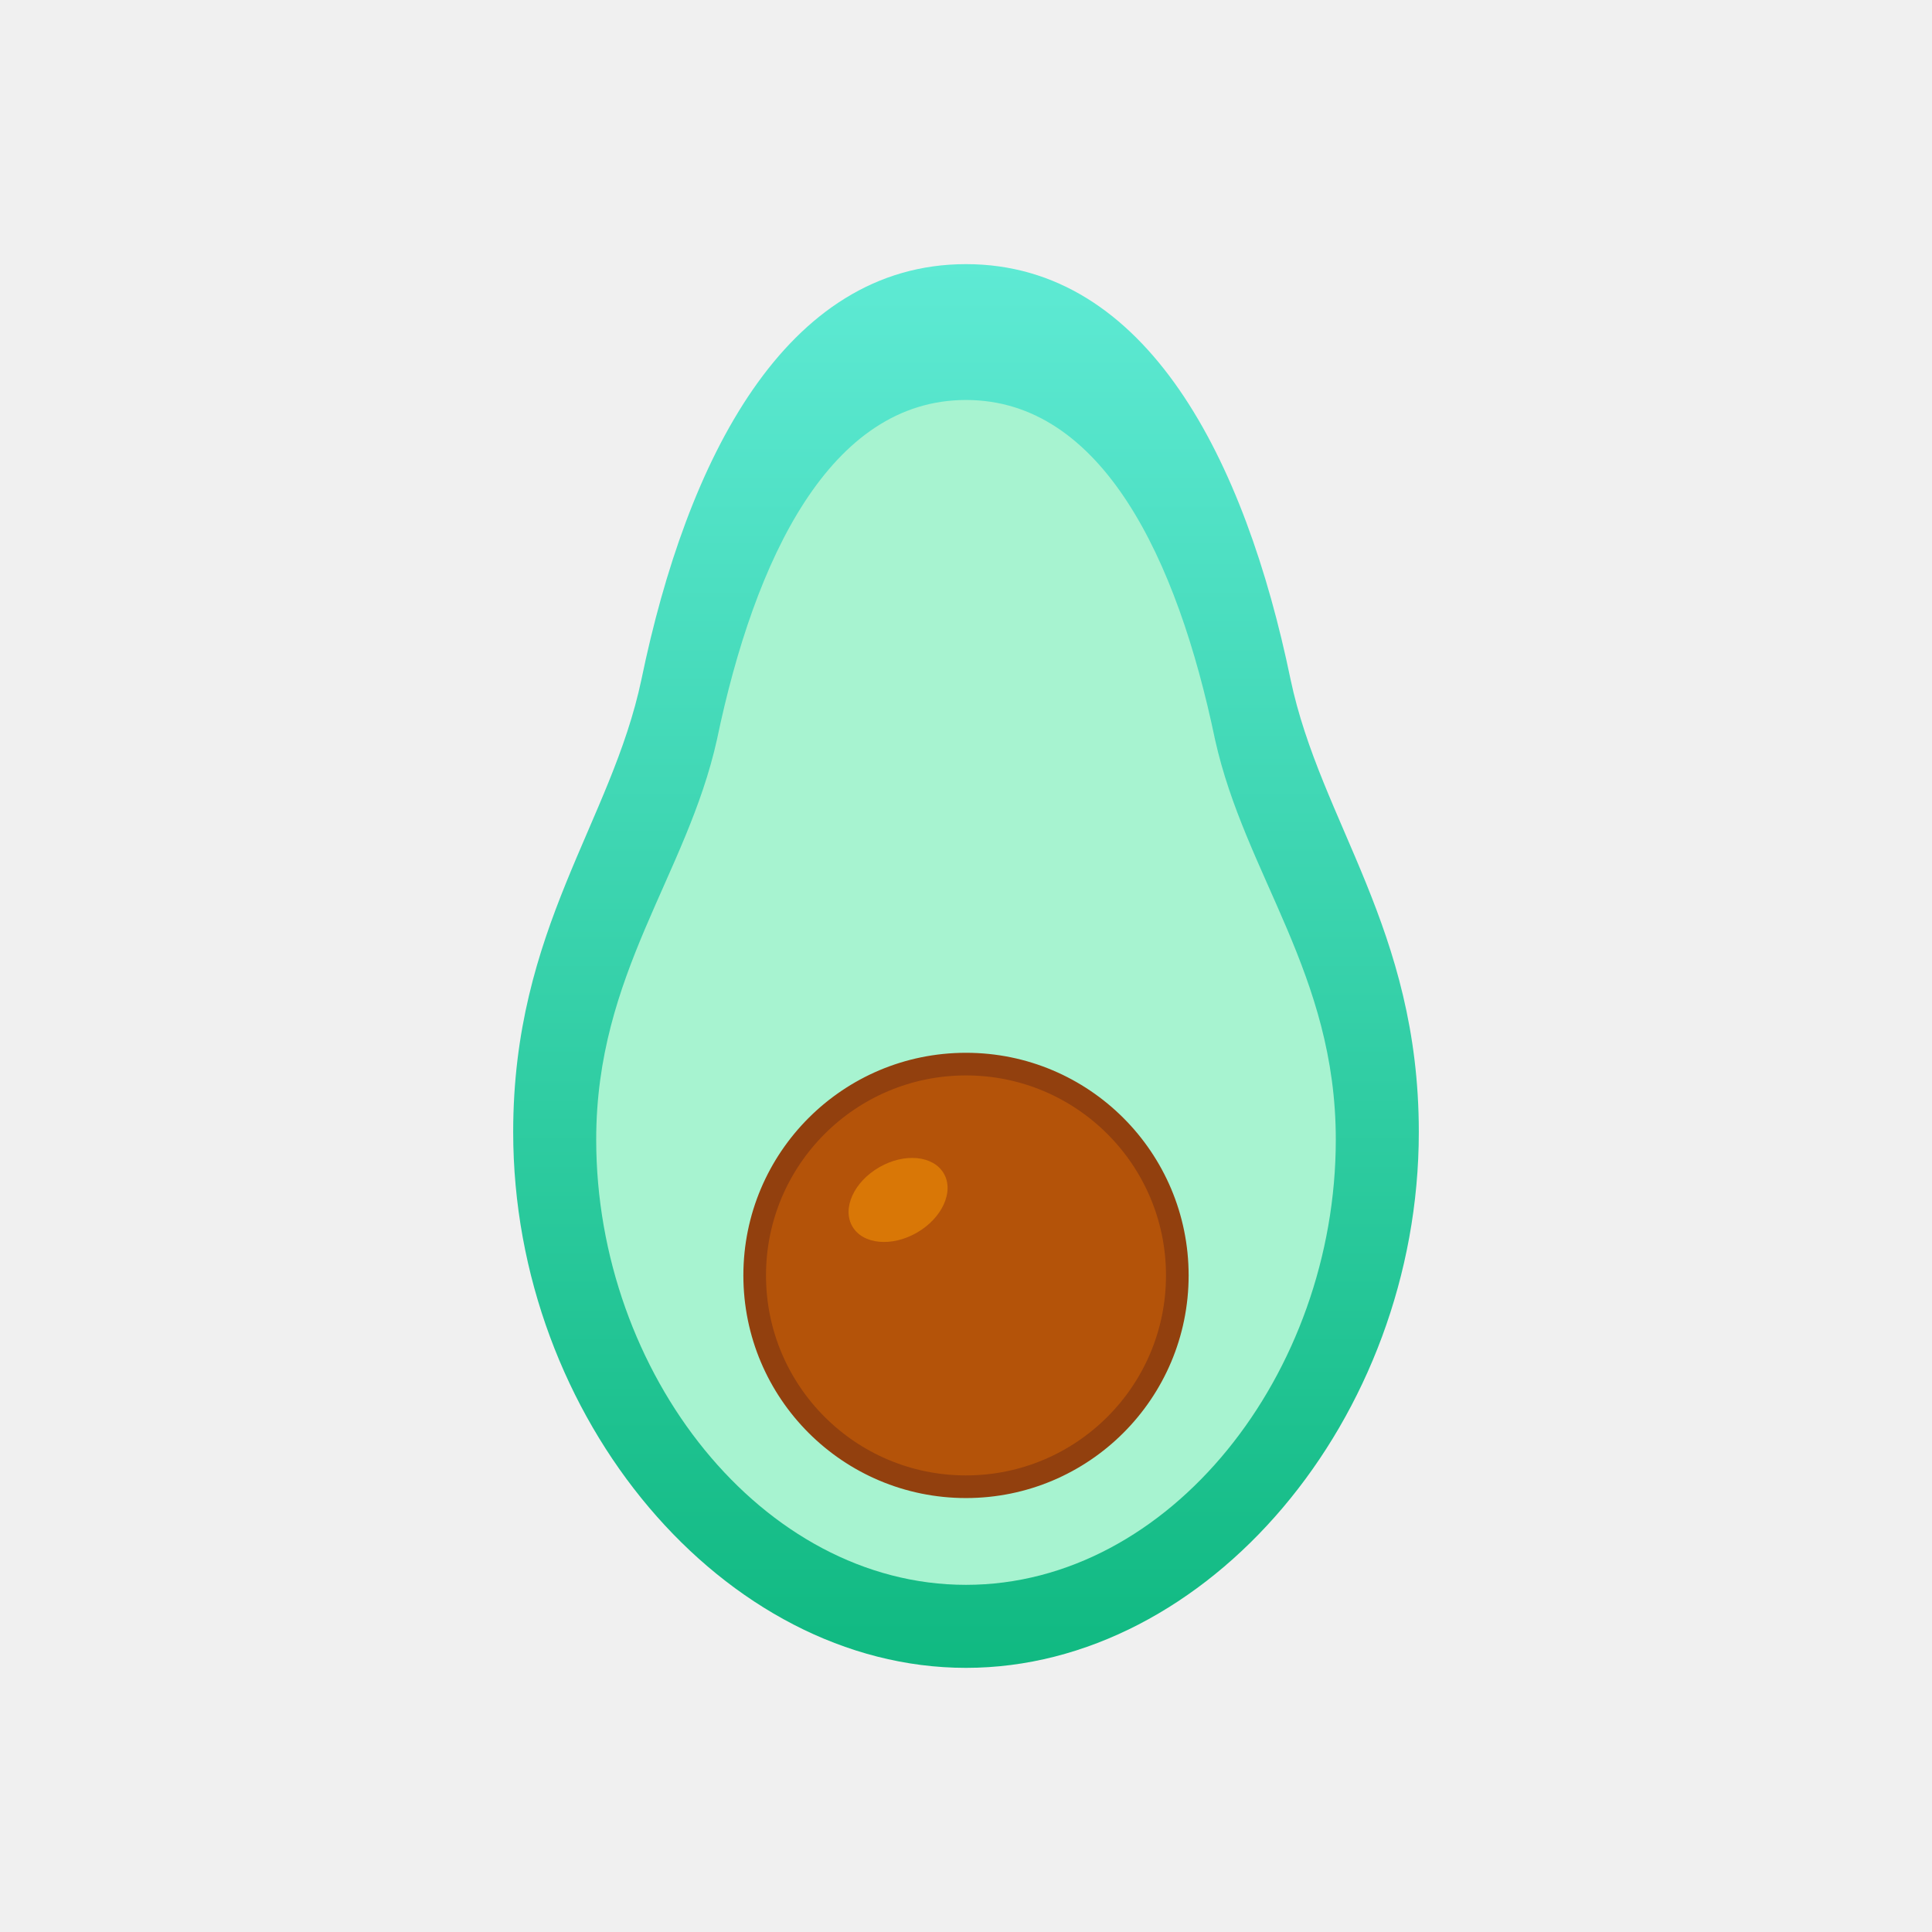
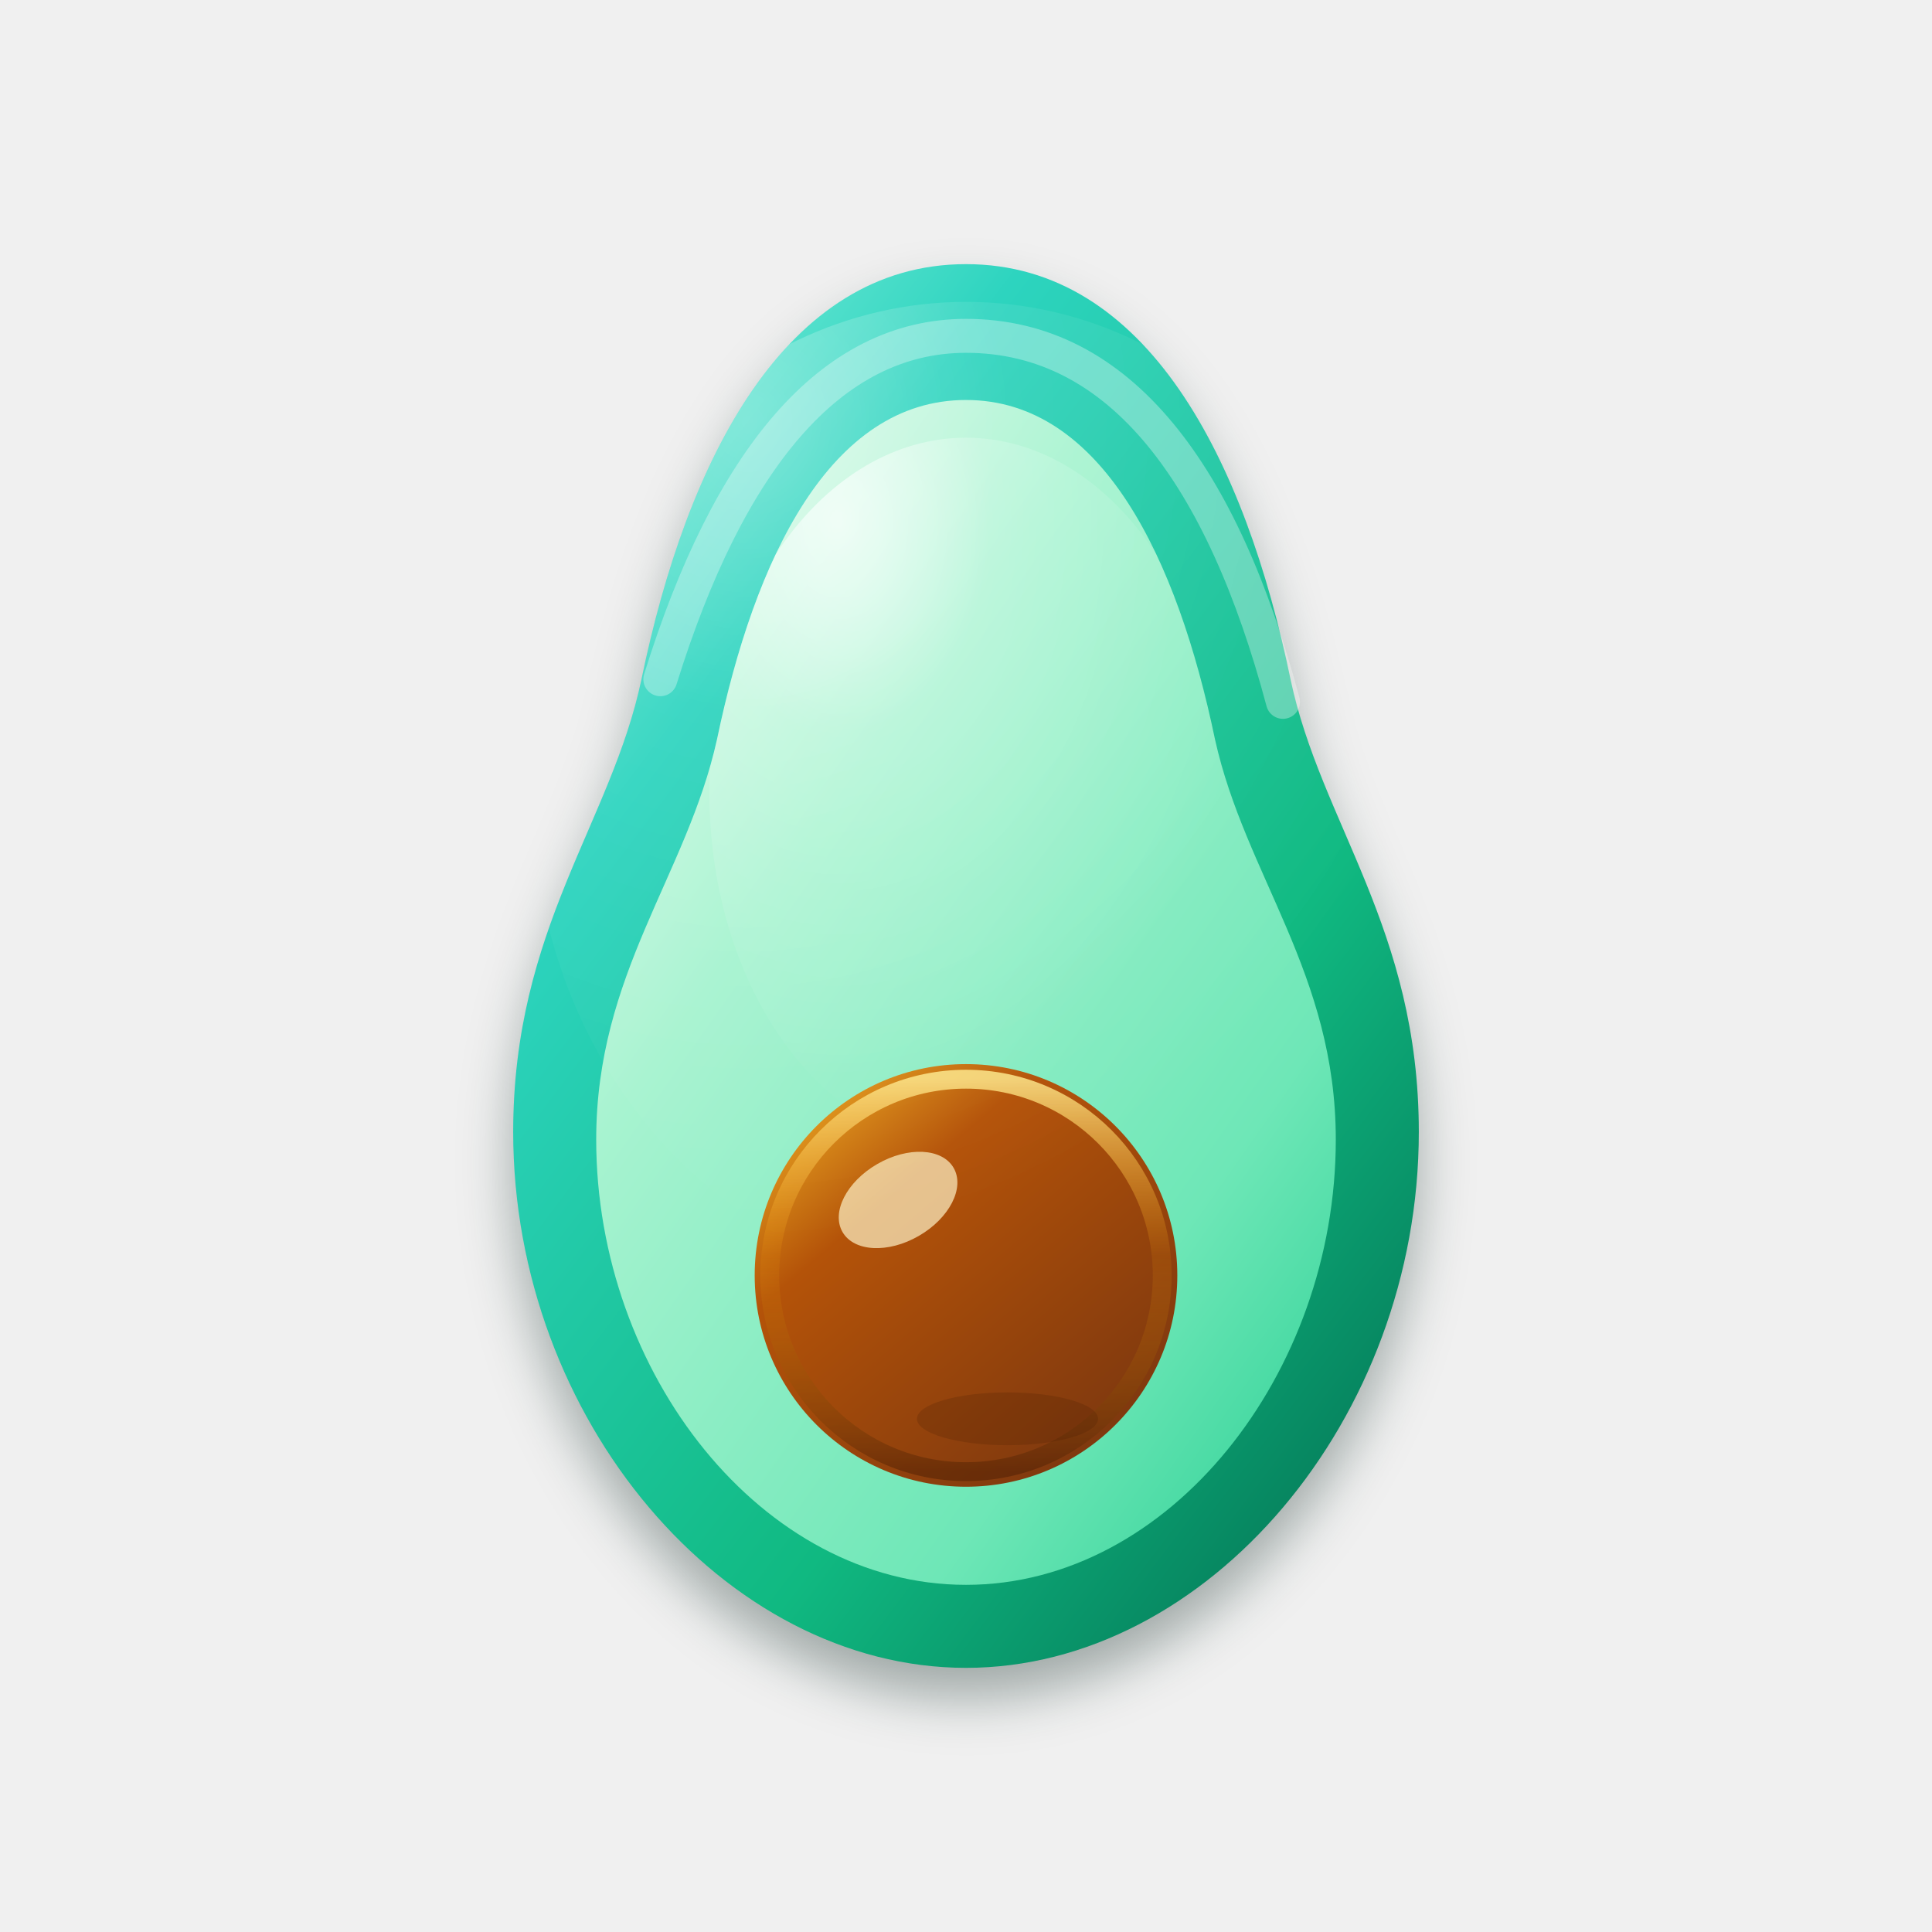
<svg xmlns="http://www.w3.org/2000/svg" viewBox="0 0 512 512" role="img" aria-labelledby="title">
  <defs>
-     <linearGradient id="flame" x1="0" y1="0" x2="0" y2="1">
-       <stop offset="0" stop-color="#5eead4" />
-       <stop offset="1" stop-color="#10b981" />
+     <linearGradient id="outer" x1="0" y1="0" x2="0.85" y2="1">
+       <stop offset="0" stop-color="#99f6e4" />
+       <stop offset="0.28" stop-color="#2dd4bf" />
+       <stop offset="0.7" stop-color="#10b981" />
+       <stop offset="1" stop-color="#047857" />
    </linearGradient>
+     <linearGradient id="flesh" x1="0" y1="0" x2="0.9" y2="1">
+       <stop offset="0" stop-color="#f0fdf4" />
+       <stop offset="0.35" stop-color="#a7f3d0" />
+       <stop offset="0.78" stop-color="#6ee7b7" />
+       <stop offset="1" stop-color="#34d399" />
+     </linearGradient>
+     <linearGradient id="seed" x1="0" y1="0" x2="0.85" y2="1">
+       <stop offset="0" stop-color="#fbbf24" />
+       <stop offset="0.34" stop-color="#b45309" />
+       <stop offset="1" stop-color="#78350f" />
+     </linearGradient>
+     <linearGradient id="seedBevel" x1="0" y1="0" x2="0" y2="1">
+       <stop offset="0" stop-color="#fde68a" stop-opacity="0.85" />
+       <stop offset="0.45" stop-color="#f59e0b" stop-opacity="0.12" />
+       <stop offset="1" stop-color="#451a03" stop-opacity="0.45" />
+     </linearGradient>
+     <radialGradient id="shine" cx="0.25" cy="0.12" r="0.85">
+       <stop offset="0" stop-color="#fff" stop-opacity="0.68" />
+       <stop offset="0.35" stop-color="#fff" stop-opacity="0.18" />
+       <stop offset="1" stop-color="#fff" stop-opacity="0" />
+     </radialGradient>
+     <filter id="depth" x="-20%" y="-15%" width="140%" height="145%" color-interpolation-filters="sRGB">
+       <feGaussianBlur in="SourceAlpha" stdDeviation="7" result="blur" />
+       <feOffset dy="8" result="offset" />
+       <feColorMatrix in="offset" type="matrix" values="0 0 0 0 0.01 0 0 0 0 0.12 0 0 0 0 0.1 0 0 0 .34 0" result="shadow" />
+       <feMerge>
+         <feMergeNode in="shadow" />
+         <feMergeNode in="SourceGraphic" />
+       </feMerge>
+     </filter>
+     <clipPath id="outerClip">
+       <path d="M256 70c-48 0-74 52-86 110-8 38-34 66-34 120 0 76 56 142 120 142s120-66 120-142c0-54-26-82-34-120-12-58-38-110-86-110z" />
+     </clipPath>
+     <clipPath id="innerClip">
+       <path d="M256 106c-36 0-56 42-66 90-8 36-32 62-32 106 0 62 44 118 98 118s98-56 98-118c0-44-24-70-32-106-10-48-30-90-66-90z" />
+     </clipPath>
  </defs>
-   <path fill="url(#flame)" d="M256 70c-48 0-74 52-86 110-8 38-34 66-34 120 0 76 56 142 120 142s120-66 120-142c0-54-26-82-34-120-12-58-38-110-86-110z" />
-   <path fill="#a7f3d0" d="M256 106c-36 0-56 42-66 90-8 36-32 62-32 106 0 62 44 118 98 118s98-56 98-118c0-44-24-70-32-106-10-48-30-90-66-90z" />
-   <circle cx="256" cy="338" r="56" fill="#b45309" />
-   <circle cx="256" cy="338" r="56" fill="none" stroke="#92400e" stroke-width="6" />
-   <ellipse cx="238" cy="318" rx="14" ry="10" fill="#d97706" transform="rotate(-30 238 318)" />
+   <g filter="url(#depth)">
+     <path fill="url(#outer)" d="M256 70c-48 0-74 52-86 110-8 38-34 66-34 120 0 76 56 142 120 142s120-66 120-142c0-54-26-82-34-120-12-58-38-110-86-110z" />
+     <path fill="url(#flesh)" d="M256 106c-36 0-56 42-66 90-8 36-32 62-32 106 0 62 44 118 98 118s98-56 98-118c0-44-24-70-32-106-10-48-30-90-66-90z" />
+     <ellipse cx="256" cy="210" rx="68" ry="94" fill="url(#shine)" clip-path="url(#innerClip)" />
+     <path d="M175 180c18-58 45-91 81-91 41 0 68 37 84 97" fill="none" stroke="#fff" stroke-opacity=".32" stroke-width="9" stroke-linecap="round" />
+     <circle cx="256" cy="338" r="56" fill="url(#seed)" />
+     <circle cx="256" cy="338" r="52" fill="none" stroke="url(#seedBevel)" stroke-width="5" />
+     <ellipse cx="238" cy="318" rx="17" ry="11" fill="#fff7cc" fill-opacity=".68" transform="rotate(-30 238 318)" />
+     <ellipse cx="267" cy="376" rx="24" ry="7" fill="#451a03" fill-opacity=".2" />
+   </g>
+   <ellipse cx="256" cy="210" rx="115" ry="130" fill="url(#shine)" clip-path="url(#outerClip)" opacity=".42" />
</svg>
